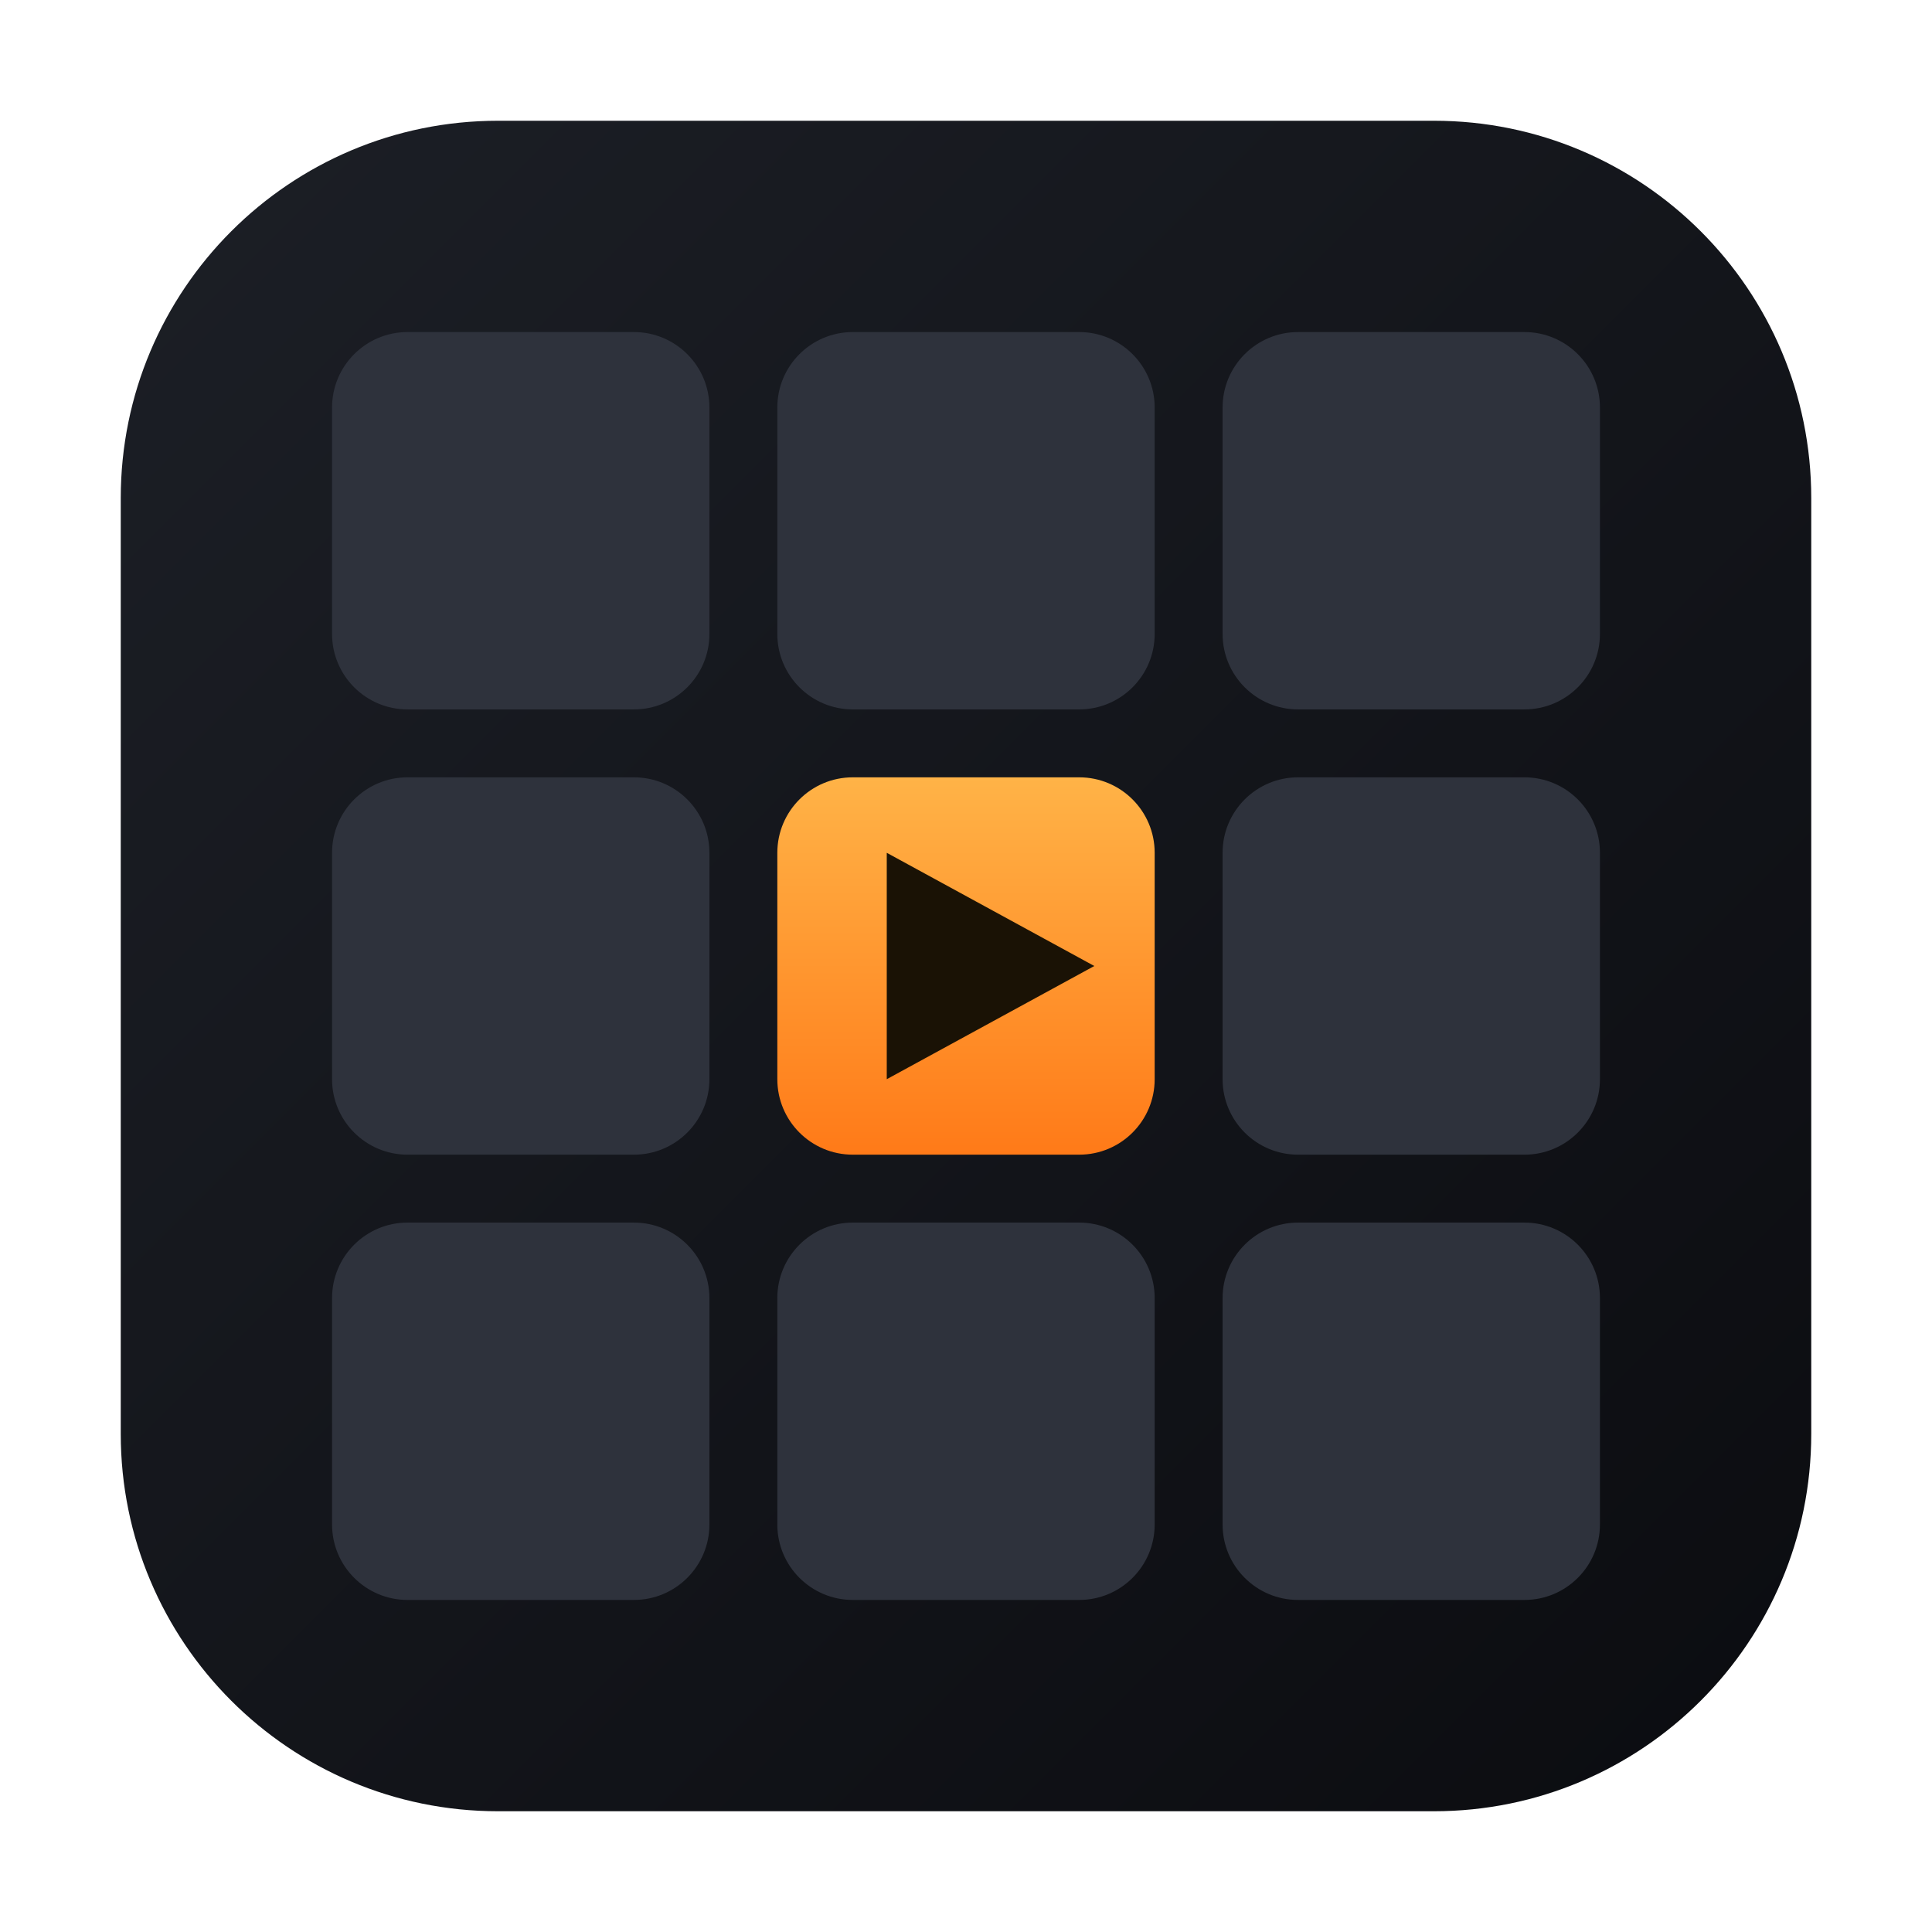
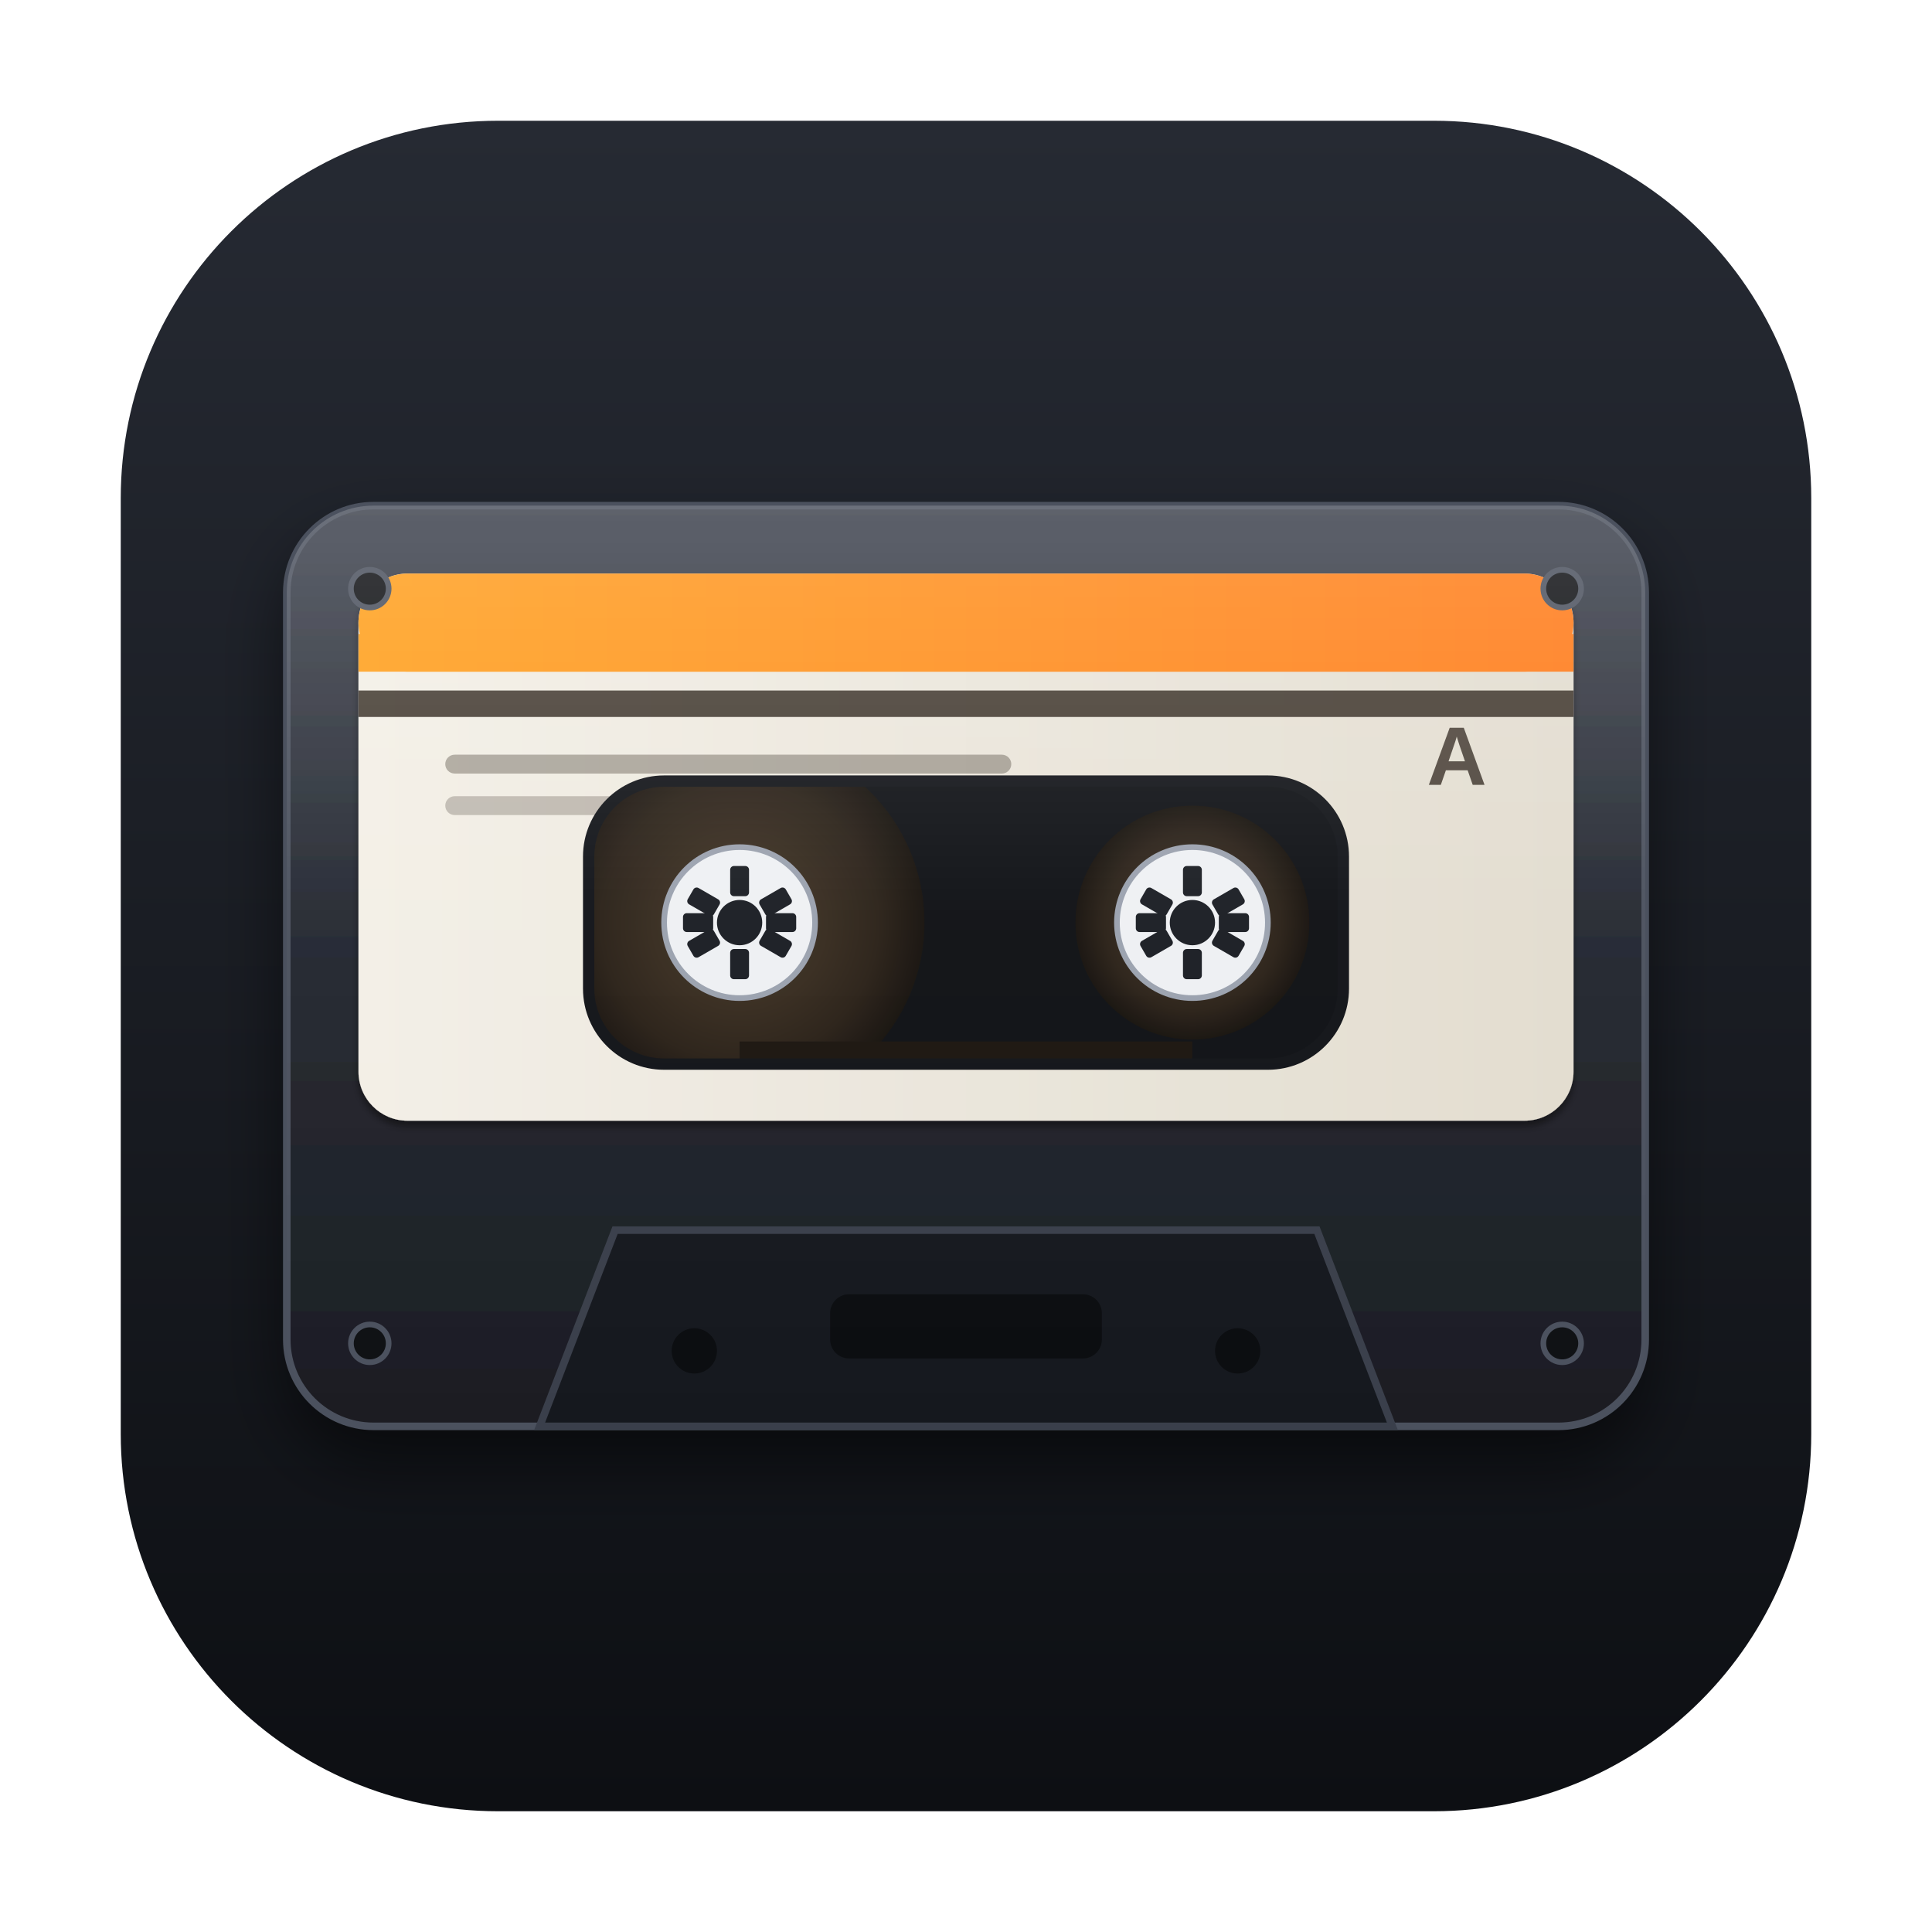
<svg xmlns="http://www.w3.org/2000/svg" viewBox="0 0 1024 1024">
  <defs>
-     <linearGradient id="bg" x1="0" y1="0" x2="1" y2="1">
-       <stop offset="0" stop-color="#1c1f26" />
-       <stop offset="1" stop-color="#0b0c10" />
+     <linearGradient id="bg" x1="0" y1="0" x2="0" y2="1">
+       <stop offset="0" stop-color="#262a33" />
+       <stop offset="1" stop-color="#0d0f13" />
    </linearGradient>
-     <linearGradient id="hot" x1="0" y1="0" x2="0" y2="1">
-       <stop offset="0" stop-color="#ffb347" />
+     <linearGradient id="shell" x1="0" y1="0" x2="0" y2="1">
+       <stop offset="0" stop-color="#3a3f4b" />
+       <stop offset="0.5" stop-color="#23272f" />
+       <stop offset="1" stop-color="#1a1d23" />
+     </linearGradient>
+     <linearGradient id="label" x1="0" y1="0" x2="1" y2="0">
+       <stop offset="0" stop-color="#f3efe6" />
+       <stop offset="1" stop-color="#e2dccf" />
+     </linearGradient>
+     <linearGradient id="stripeA" x1="0" y1="0" x2="1" y2="0">
+       <stop offset="0" stop-color="#ff9f1c" />
      <stop offset="1" stop-color="#ff7a18" />
    </linearGradient>
+     <linearGradient id="gloss" x1="0" y1="0" x2="0" y2="1">
+       <stop offset="0" stop-color="#ffffff" stop-opacity="0.18" />
+       <stop offset="0.45" stop-color="#ffffff" stop-opacity="0.03" />
+       <stop offset="1" stop-color="#ffffff" stop-opacity="0" />
+     </linearGradient>
+     <radialGradient id="tape" cx="0.5" cy="0.5" r="0.5">
+       <stop offset="0" stop-color="#4a3b2a" />
+       <stop offset="0.75" stop-color="#2a2118" />
+       <stop offset="1" stop-color="#17120d" />
+     </radialGradient>
+     <filter id="shadow" x="-10%" y="-10%" width="120%" height="130%">
+       <feDropShadow dx="0" dy="18" stdDeviation="18" flood-color="#000" flood-opacity="0.55" />
+     </filter>
+     <filter id="inner" x="-5%" y="-5%" width="110%" height="110%">
+       <feDropShadow dx="0" dy="3" stdDeviation="2" flood-color="#000" flood-opacity="0.5" />
+     </filter>
+     <clipPath id="window">
+       <rect x="312" y="414" width="400" height="150" rx="40" />
+     </clipPath>
  </defs>
  <rect x="64" y="64" width="896" height="896" rx="200" fill="url(#bg)" />
-   <g fill="#2e323c">
-     <rect x="176" y="176" width="200" height="200" rx="40" />
-     <rect x="412" y="176" width="200" height="200" rx="40" />
-     <rect x="648" y="176" width="200" height="200" rx="40" />
-     <rect x="176" y="412" width="200" height="200" rx="40" />
-     <rect x="648" y="412" width="200" height="200" rx="40" />
-     <rect x="176" y="648" width="200" height="200" rx="40" />
-     <rect x="412" y="648" width="200" height="200" rx="40" />
-     <rect x="648" y="648" width="200" height="200" rx="40" />
+   <g filter="url(#shadow)">
+     <rect x="152" y="268" width="720" height="488" rx="46" fill="url(#shell)" />
  </g>
-   <rect x="412" y="412" width="200" height="200" rx="40" fill="url(#hot)" />
-   <path d="M470 452 L470 572 L580 512 Z" fill="#1a1205" />
+   <rect x="152" y="268" width="720" height="488" rx="46" fill="none" stroke="#4b515e" stroke-width="4" />
+   <rect x="190" y="304" width="644" height="290" rx="26" fill="url(#label)" filter="url(#inner)" />
+   <rect x="190" y="304" width="644" height="52" rx="26" fill="url(#stripeA)" />
+   <rect x="190" y="336" width="644" height="20" fill="url(#stripeA)" />
+   <rect x="190" y="366" width="644" height="14" fill="#2a2118" opacity="0.85" />
+   <rect x="236" y="400" width="300" height="10" rx="5" fill="#2a2118" opacity="0.35" />
+   <rect x="236" y="422" width="190" height="10" rx="5" fill="#2a2118" opacity="0.25" />
+   <text x="788" y="416" text-anchor="end" font-family="Helvetica Neue, Arial, sans-serif" font-weight="700" font-size="44" fill="#2a2118" opacity="0.8">A</text>
+   <rect x="312" y="414" width="400" height="150" rx="40" fill="#0e1014" />
+   <g clip-path="url(#window)">
+     <circle cx="392" cy="489" r="98" fill="url(#tape)" />
+     <circle cx="632" cy="489" r="62" fill="url(#tape)" />
+     <rect x="392" y="552" width="240" height="14" fill="#1b140e" />
+   </g>
+   <rect x="312" y="414" width="400" height="150" rx="40" fill="none" stroke="#111318" stroke-width="6" />
+   <g fill="#eef0f3" stroke="#9aa1ae" stroke-width="3">
+     <circle cx="392" cy="489" r="40" />
+     <circle cx="632" cy="489" r="40" />
+   </g>
+   <g fill="#1a1d23">
+     <g transform="translate(392 489)">
+       <rect x="-5" y="-30" width="10" height="16" rx="2" />
+       <rect x="-5" y="14" width="10" height="16" rx="2" />
+       <rect x="-30" y="-5" width="16" height="10" rx="2" />
+       <rect x="14" y="-5" width="16" height="10" rx="2" />
+       <rect x="-5" y="-30" width="10" height="16" rx="2" transform="rotate(60)" />
+       <rect x="-5" y="14" width="10" height="16" rx="2" transform="rotate(60)" />
+       <rect x="-5" y="-30" width="10" height="16" rx="2" transform="rotate(-60)" />
+       <rect x="-5" y="14" width="10" height="16" rx="2" transform="rotate(-60)" />
+       <circle r="12" />
+     </g>
+     <g transform="translate(632 489)">
+       <rect x="-5" y="-30" width="10" height="16" rx="2" />
+       <rect x="-5" y="14" width="10" height="16" rx="2" />
+       <rect x="-30" y="-5" width="16" height="10" rx="2" />
+       <rect x="14" y="-5" width="16" height="10" rx="2" />
+       <rect x="-5" y="-30" width="10" height="16" rx="2" transform="rotate(60)" />
+       <rect x="-5" y="14" width="10" height="16" rx="2" transform="rotate(60)" />
+       <rect x="-5" y="-30" width="10" height="16" rx="2" transform="rotate(-60)" />
+       <rect x="-5" y="14" width="10" height="16" rx="2" transform="rotate(-60)" />
+       <circle r="12" />
+     </g>
+   </g>
+   <path d="M286 756 L326 652 L698 652 L738 756 Z" fill="#15181e" stroke="#3a3f4b" stroke-width="4" />
+   <rect x="440" y="686" width="144" height="34" rx="10" fill="#0b0d10" />
+   <circle cx="368" cy="716" r="12" fill="#0b0d10" />
+   <circle cx="656" cy="716" r="12" fill="#0b0d10" />
+   <g fill="#0f1114" stroke="#4b515e" stroke-width="3">
+     <circle cx="196" cy="312" r="10" />
+     <circle cx="828" cy="312" r="10" />
+     <circle cx="196" cy="712" r="10" />
+     <circle cx="828" cy="712" r="10" />
+   </g>
+   <rect x="152" y="268" width="720" height="488" rx="46" fill="url(#gloss)" />
</svg>
